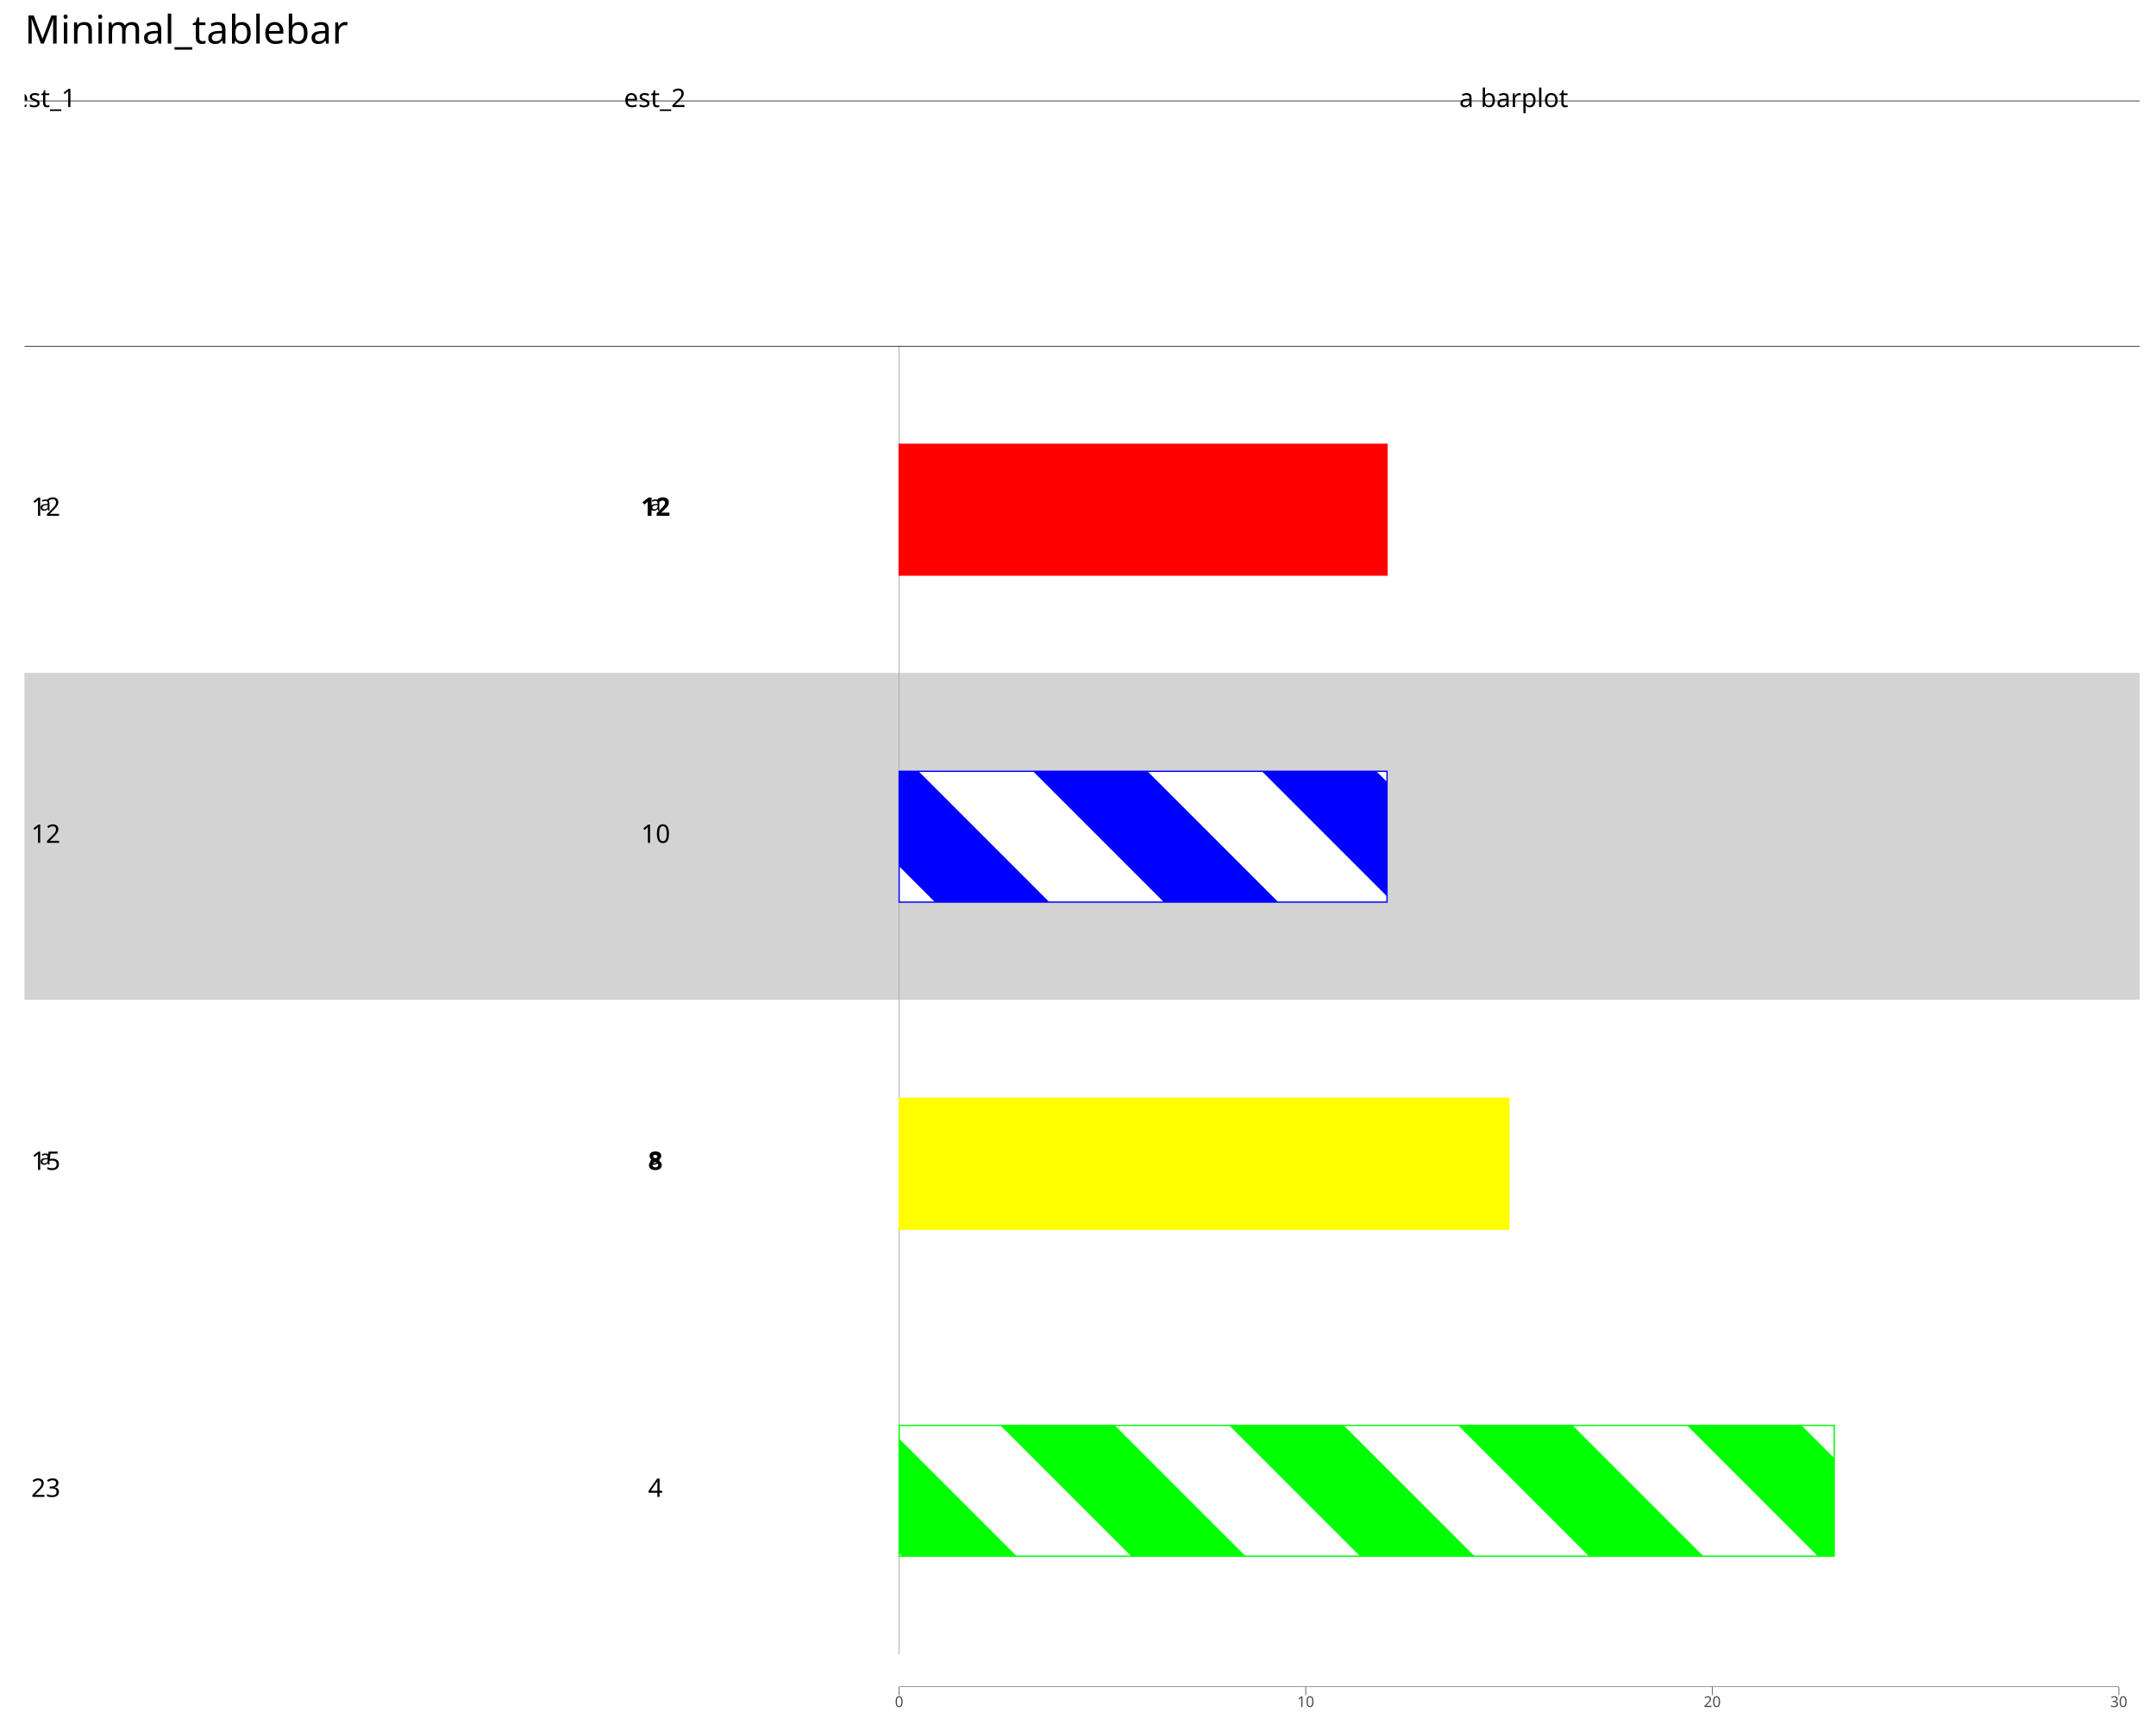
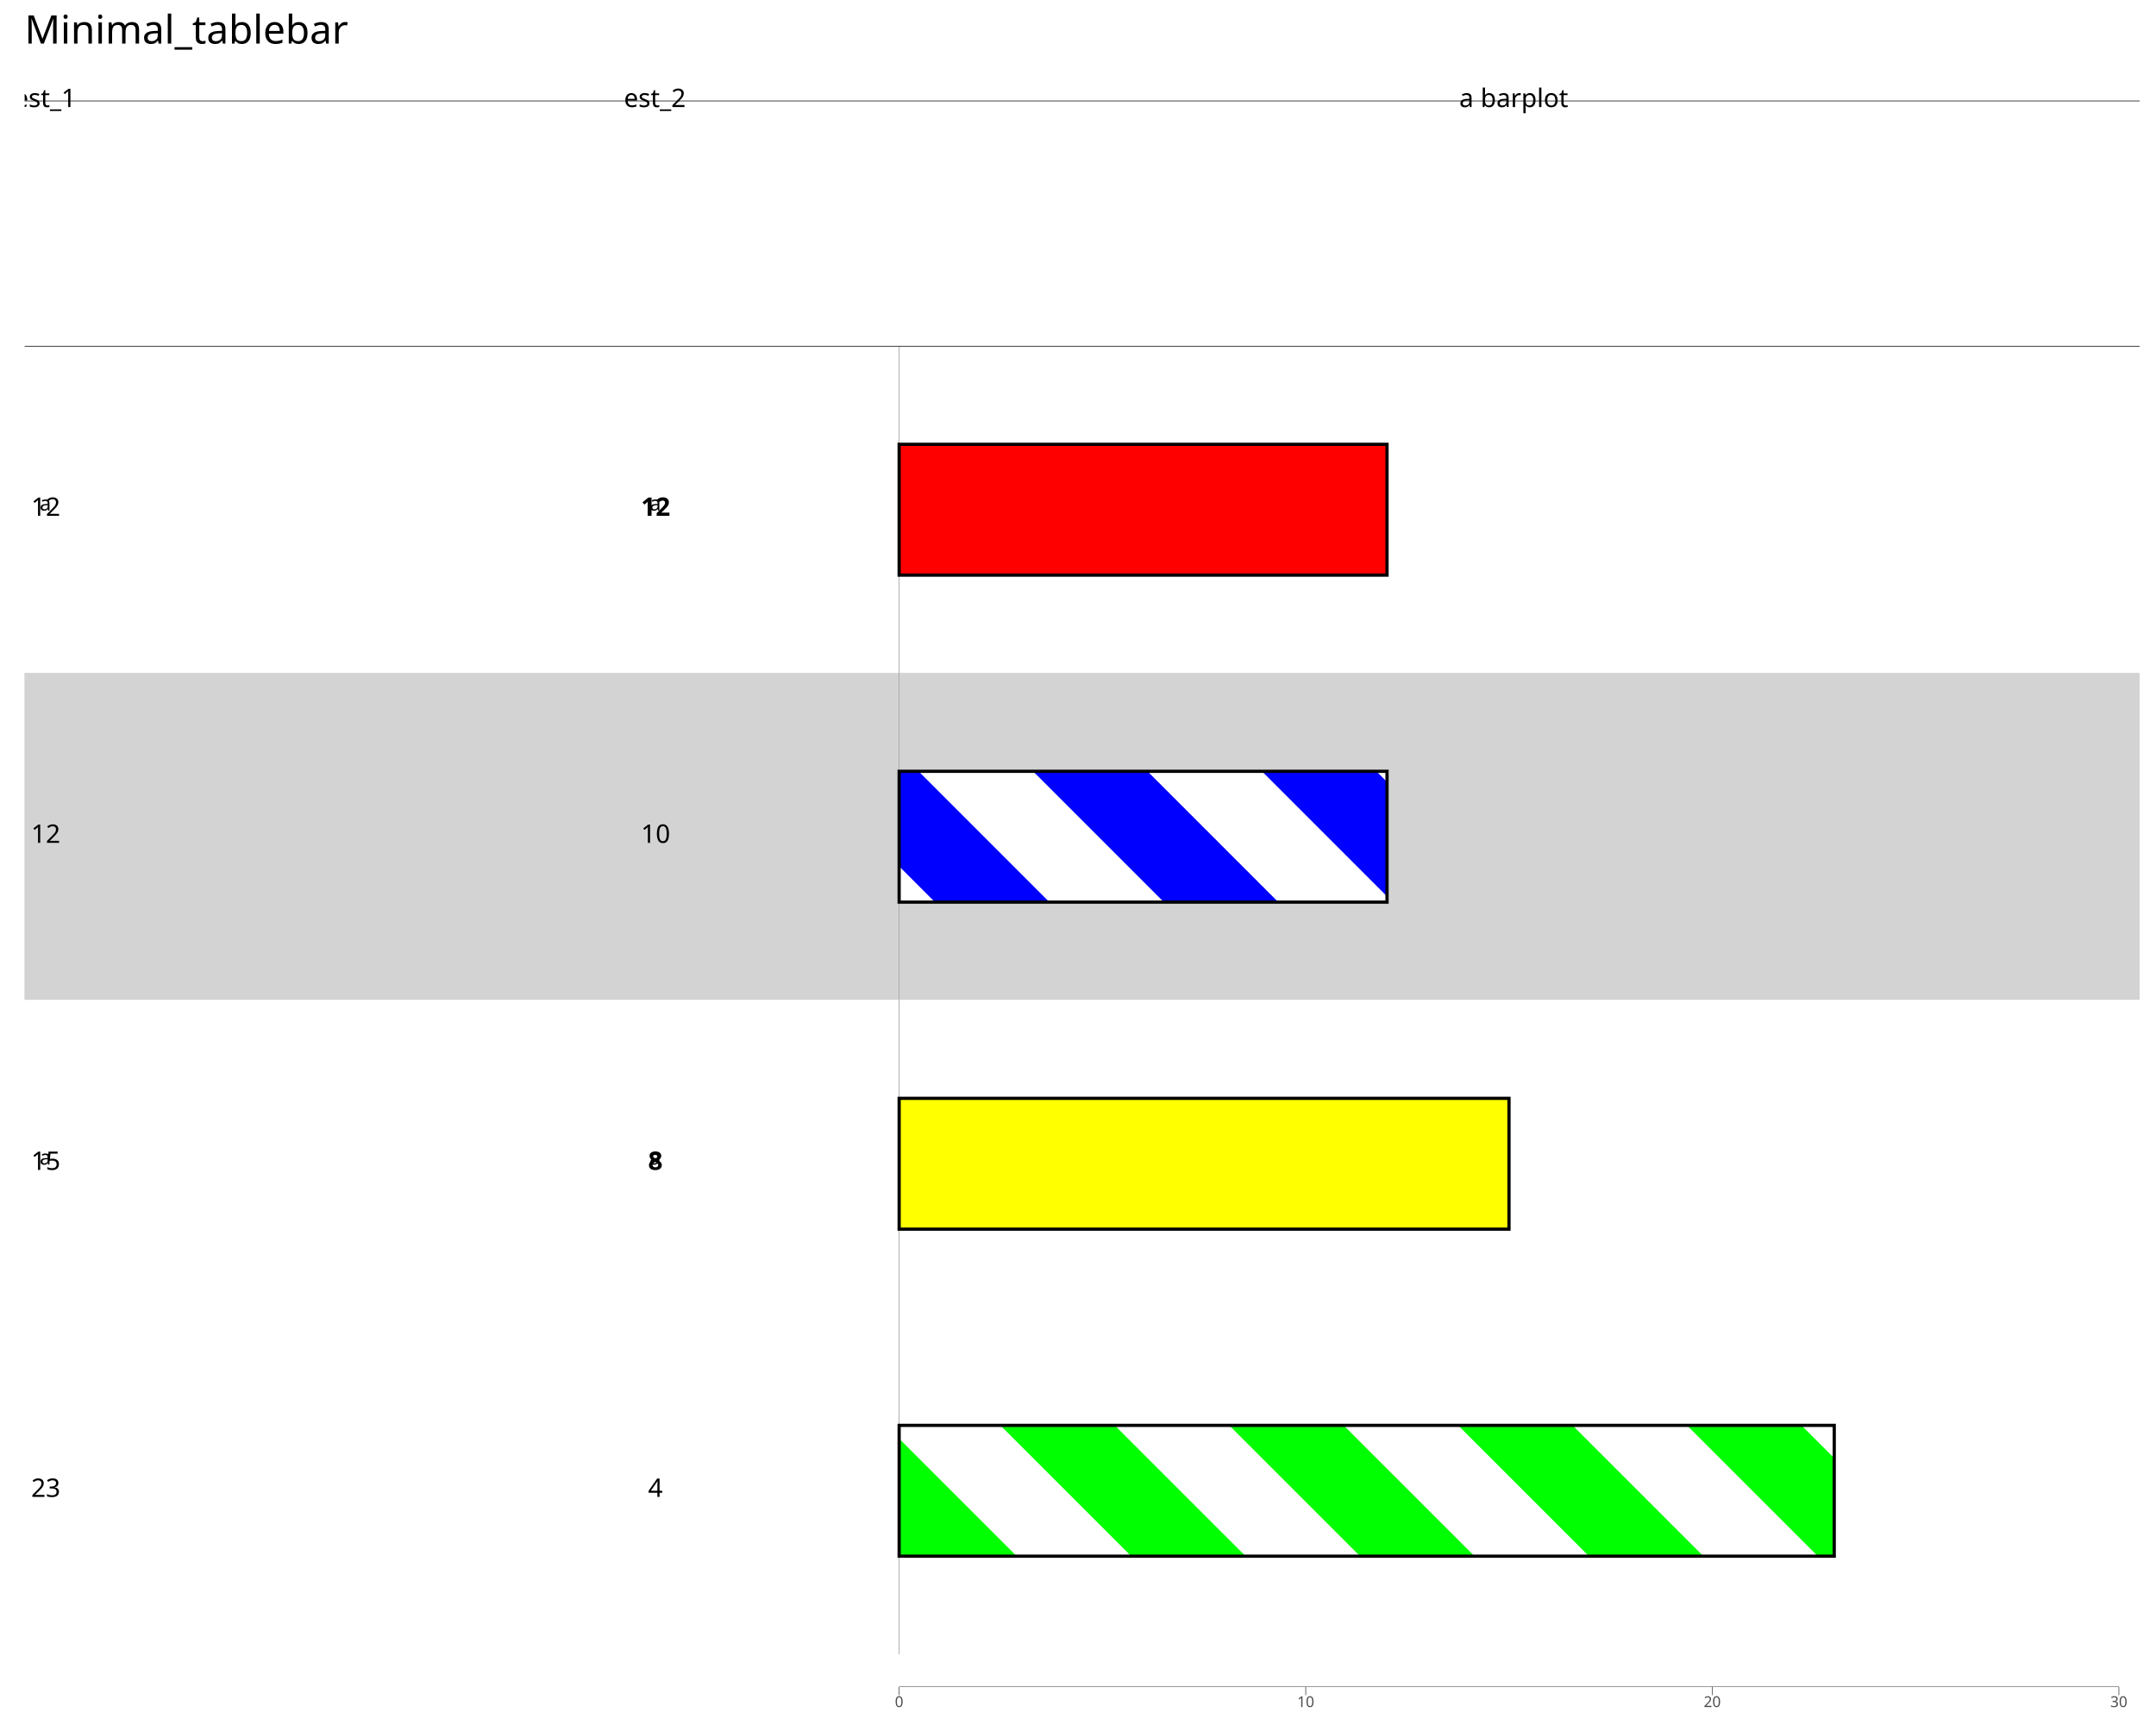
<svg xmlns="http://www.w3.org/2000/svg" class="svglite" data-engine-version="2.0" width="720.00pt" height="576.00pt" viewBox="0 0 720.00 576.00">
  <defs>
    <style type="text/css">
    .svglite line, .svglite polyline, .svglite polygon, .svglite path, .svglite rect, .svglite circle {
      fill: none;
      stroke: #000000;
      stroke-linecap: round;
      stroke-linejoin: round;
      stroke-miterlimit: 10.00;
    }
  </style>
  </defs>
  <rect width="100%" height="100%" style="stroke: none; fill: #FFFFFF;" />
  <defs>
    <clipPath id="cpMC4wMHw3MjAuMDB8MC4wMHw1NzYuMDA=">
      <rect x="0.00" y="0.00" width="720.00" height="576.00" />
    </clipPath>
  </defs>
  <g clip-path="url(#cpMC4wMHw3MjAuMDB8MC4wMHw1NzYuMDA=)">
    <rect x="0.00" y="0.00" width="720.00" height="576.00" style="stroke-width: 1.07; stroke: #FFFFFF; fill: #FFFFFF;" />
  </g>
  <defs>
    <clipPath id="cpOC4yMnw3MTQuNTJ8MjIuNzh8NTYzLjMw">
      <rect x="8.22" y="22.78" width="706.30" height="540.52" />
    </clipPath>
  </defs>
  <g clip-path="url(#cpOC4yMnw3MTQuNTJ8MjIuNzh8NTYzLjMw)">
    <rect x="8.22" y="22.78" width="706.30" height="540.52" style="stroke-width: 1.07; stroke: none; fill: #FFFFFF;" />
    <rect x="8.22" y="115.60" width="706.30" height="109.20" style="stroke-width: 0.21; stroke: #FFFFFF; stroke-linecap: butt; stroke-linejoin: miter; fill: #FFFFFF;" />
    <rect x="8.22" y="224.80" width="706.30" height="109.20" style="stroke-width: 0.21; stroke: #D3D3D3; stroke-linecap: butt; stroke-linejoin: miter; fill: #D3D3D3;" />
    <rect x="8.22" y="333.99" width="706.30" height="109.20" style="stroke-width: 0.21; stroke: #FFFFFF; stroke-linecap: butt; stroke-linejoin: miter; fill: #FFFFFF;" />
    <rect x="8.22" y="443.19" width="706.30" height="109.20" style="stroke-width: 0.21; stroke: #FFFFFF; stroke-linecap: butt; stroke-linejoin: miter; fill: #FFFFFF;" />
    <line x1="300.27" y1="115.60" x2="300.27" y2="552.38" style="stroke-width: 0.21; stroke: #A9A9A9; stroke-linecap: butt;" />
    <line x1="300.27" y1="115.60" x2="300.27" y2="552.38" style="stroke-width: 0.21; stroke: #A9A9A9; stroke-linecap: butt;" />
    <rect x="8.22" y="33.70" width="706.30" height="81.90" style="stroke-width: 1.07; stroke: none; stroke-linecap: butt; stroke-linejoin: miter; fill: #FFFFFF;" />
    <rect x="8.22" y="33.70" width="706.30" height="81.90" style="stroke-width: 1.07; stroke: none; stroke-linecap: butt; stroke-linejoin: miter; fill: #FFFFFF;" />
    <rect x="8.22" y="33.70" width="706.30" height="81.90" style="stroke-width: 1.07; stroke: none; stroke-linecap: butt; stroke-linejoin: miter; fill: #FFFFFF;" />
    <rect x="8.22" y="33.70" width="706.30" height="81.90" style="stroke-width: 1.07; stroke: none; stroke-linecap: butt; stroke-linejoin: miter; fill: #FFFFFF;" />
    <line x1="300.27" y1="563.30" x2="707.60" y2="563.30" style="stroke-width: 0.21; stroke-linecap: butt;" />
    <line x1="8.22" y1="115.60" x2="714.52" y2="115.60" style="stroke-width: 0.21; stroke-linecap: butt;" />
    <line x1="8.22" y1="33.70" x2="714.52" y2="33.70" style="stroke-width: 0.21; stroke-linecap: butt;" />
-     <rect x="300.27" y="148.36" width="162.93" height="43.68" style="stroke-width: 0.43; stroke: none; stroke-linecap: square; stroke-linejoin: miter; fill: #FF0000;" />
-     <rect x="300.27" y="257.55" width="162.93" height="43.68" style="stroke-width: 0.43; stroke: none; stroke-linecap: square; stroke-linejoin: miter; fill: #0000FF;" />
-     <rect x="300.27" y="366.75" width="203.66" height="43.68" style="stroke-width: 0.43; stroke: none; stroke-linecap: square; stroke-linejoin: miter; fill: #FFFF00;" />
-     <rect x="300.27" y="475.95" width="312.28" height="43.68" style="stroke-width: 0.43; stroke: none; stroke-linecap: square; stroke-linejoin: miter; fill: #00FF00;" />
+     <rect x="300.27" y="148.36" width="162.93" height="43.68" style="stroke-width: 1.07; stroke: none; stroke-linecap: square; stroke-linejoin: miter; fill: #FF0000;" />
+     <rect x="300.27" y="257.55" width="162.93" height="43.68" style="stroke-width: 1.07; stroke: none; stroke-linecap: square; stroke-linejoin: miter; fill: #0000FF;" />
+     <rect x="300.27" y="366.75" width="203.66" height="43.68" style="stroke-width: 1.07; stroke: none; stroke-linecap: square; stroke-linejoin: miter; fill: #FFFF00;" />
+     <rect x="300.27" y="475.95" width="312.28" height="43.68" style="stroke-width: 1.07; stroke: none; stroke-linecap: square; stroke-linejoin: miter; fill: #00FF00;" />
    <polygon points="312.23,301.23 300.27,301.23 300.27,289.27 312.23,301.23 " style="stroke-width: 1.07; stroke: none; stroke-linecap: square; fill: #FFFFFF;" />
    <polygon points="388.67,301.23 350.45,301.23 306.77,257.55 344.99,257.55 388.67,301.23 " style="stroke-width: 1.07; stroke: none; stroke-linecap: square; fill: #FFFFFF;" />
    <polygon points="463.20,299.32 463.20,301.23 426.89,301.23 383.21,257.55 421.43,257.55 463.20,299.32 " style="stroke-width: 1.07; stroke: none; stroke-linecap: square; fill: #FFFFFF;" />
    <polygon points="459.65,257.55 463.20,257.55 463.20,261.10 459.65,257.55 " style="stroke-width: 1.07; stroke: none; stroke-linecap: square; fill: #FFFFFF;" />
    <polygon points="301.30,519.62 300.27,519.62 300.27,518.60 301.30,519.62 " style="stroke-width: 1.07; stroke: none; stroke-linecap: square; fill: #FFFFFF;" />
    <polygon points="377.74,519.62 339.52,519.62 300.27,480.38 300.27,475.95 334.06,475.95 377.74,519.62 " style="stroke-width: 1.07; stroke: none; stroke-linecap: square; fill: #FFFFFF;" />
    <polygon points="454.18,519.62 415.96,519.62 372.28,475.95 410.50,475.95 454.18,519.62 " style="stroke-width: 1.07; stroke: none; stroke-linecap: square; fill: #FFFFFF;" />
    <polygon points="530.62,519.62 492.40,519.62 448.72,475.95 486.94,475.95 530.62,519.62 " style="stroke-width: 1.07; stroke: none; stroke-linecap: square; fill: #FFFFFF;" />
    <polygon points="607.06,519.62 568.84,519.62 525.16,475.95 563.38,475.95 607.06,519.62 " style="stroke-width: 1.07; stroke: none; stroke-linecap: square; fill: #FFFFFF;" />
    <polygon points="601.60,475.95 612.55,475.95 612.55,486.90 601.60,475.95 " style="stroke-width: 1.07; stroke: none; stroke-linecap: square; fill: #FFFFFF;" />
-     <rect x="300.27" y="148.36" width="162.93" height="43.68" style="stroke-width: 0.43; stroke: #FF0000; stroke-linecap: square; stroke-linejoin: miter;" />
-     <rect x="300.27" y="257.55" width="162.93" height="43.68" style="stroke-width: 0.43; stroke: #0000FF; stroke-linecap: square; stroke-linejoin: miter;" />
-     <rect x="300.27" y="366.75" width="203.66" height="43.68" style="stroke-width: 0.43; stroke: #FFFF00; stroke-linecap: square; stroke-linejoin: miter;" />
-     <rect x="300.27" y="475.95" width="312.28" height="43.68" style="stroke-width: 0.43; stroke: #00FF00; stroke-linecap: square; stroke-linejoin: miter;" />
+     <rect x="300.27" y="148.36" width="162.93" height="43.68" style="stroke-width: 1.07; stroke-linecap: square; stroke-linejoin: miter;" />
+     <rect x="300.27" y="257.55" width="162.93" height="43.68" style="stroke-width: 1.07; stroke-linecap: square; stroke-linejoin: miter;" />
+     <rect x="300.27" y="366.75" width="203.66" height="43.68" style="stroke-width: 1.07; stroke-linecap: square; stroke-linejoin: miter;" />
+     <rect x="300.27" y="475.95" width="312.28" height="43.68" style="stroke-width: 1.07; stroke-linecap: square; stroke-linejoin: miter;" />
    <text x="214.06" y="172.25" style="font-size: 8.54px; font-weight: bold; font-family: sans;" textLength="9.50px" lengthAdjust="spacingAndGlyphs">12</text>
    <text x="214.06" y="281.44" style="font-size: 8.54px; font-family: sans;" textLength="9.50px" lengthAdjust="spacingAndGlyphs">10</text>
    <text x="216.43" y="390.64" style="font-size: 8.54px; font-weight: bold; font-family: sans;" textLength="4.75px" lengthAdjust="spacingAndGlyphs">8</text>
    <text x="216.43" y="499.84" style="font-size: 8.54px; font-family: sans;" textLength="4.75px" lengthAdjust="spacingAndGlyphs">4</text>
    <text x="216.91" y="170.49" style="font-size: 6.83px; font-family: sans;" textLength="3.80px" lengthAdjust="spacingAndGlyphs">a</text>
    <text x="216.91" y="388.88" style="font-size: 6.83px; font-family: sans;" textLength="3.80px" lengthAdjust="spacingAndGlyphs">a</text>
    <text x="10.40" y="172.25" style="font-size: 8.54px; font-family: sans;" textLength="9.50px" lengthAdjust="spacingAndGlyphs">12</text>
    <text x="10.40" y="281.44" style="font-size: 8.54px; font-family: sans;" textLength="9.50px" lengthAdjust="spacingAndGlyphs">12</text>
    <text x="10.40" y="390.64" style="font-size: 8.54px; font-family: sans;" textLength="9.50px" lengthAdjust="spacingAndGlyphs">15</text>
    <text x="10.40" y="499.84" style="font-size: 8.54px; font-family: sans;" textLength="9.50px" lengthAdjust="spacingAndGlyphs">23</text>
    <text x="13.24" y="170.49" style="font-size: 6.83px; font-family: sans;" textLength="3.80px" lengthAdjust="spacingAndGlyphs">a</text>
    <text x="13.24" y="388.88" style="font-size: 6.83px; font-family: sans;" textLength="3.80px" lengthAdjust="spacingAndGlyphs">a</text>
    <text x="487.32" y="35.75" style="font-size: 8.54px; font-family: sans;" textLength="4.75px" lengthAdjust="spacingAndGlyphs">a</text>
    <text x="494.44" y="35.75" style="font-size: 8.54px; font-family: sans;" textLength="26.10px" lengthAdjust="spacingAndGlyphs">barplot</text>
    <text x="208.36" y="35.75" style="font-size: 8.54px; font-family: sans;" textLength="20.89px" lengthAdjust="spacingAndGlyphs">est_2</text>
    <text x="4.70" y="35.75" style="font-size: 8.54px; font-family: sans;" textLength="20.89px" lengthAdjust="spacingAndGlyphs">est_1</text>
  </g>
  <g clip-path="url(#cpMC4wMHw3MjAuMDB8MC4wMHw1NzYuMDA=)">
    <polyline points="300.27,566.04 300.27,563.30 " style="stroke-width: 0.21; stroke: #333333; stroke-linecap: butt;" />
    <polyline points="436.05,566.04 436.05,563.30 " style="stroke-width: 0.21; stroke: #333333; stroke-linecap: butt;" />
    <polyline points="571.82,566.04 571.82,563.30 " style="stroke-width: 0.21; stroke: #333333; stroke-linecap: butt;" />
    <polyline points="707.60,566.04 707.60,563.30 " style="stroke-width: 0.21; stroke: #333333; stroke-linecap: butt;" />
    <text x="300.27" y="570.00" text-anchor="middle" style="font-size: 5.00px; fill: #4D4D4D; font-family: sans;" textLength="2.78px" lengthAdjust="spacingAndGlyphs">0</text>
    <text x="436.05" y="570.00" text-anchor="middle" style="font-size: 5.00px; fill: #4D4D4D; font-family: sans;" textLength="5.56px" lengthAdjust="spacingAndGlyphs">10</text>
    <text x="571.82" y="570.00" text-anchor="middle" style="font-size: 5.00px; fill: #4D4D4D; font-family: sans;" textLength="5.56px" lengthAdjust="spacingAndGlyphs">20</text>
    <text x="707.60" y="570.00" text-anchor="middle" style="font-size: 5.00px; fill: #4D4D4D; font-family: sans;" textLength="5.56px" lengthAdjust="spacingAndGlyphs">30</text>
    <text x="8.22" y="14.56" style="font-size: 13.20px; font-family: sans;" textLength="100.52px" lengthAdjust="spacingAndGlyphs">Minimal_tablebar</text>
  </g>
</svg>
